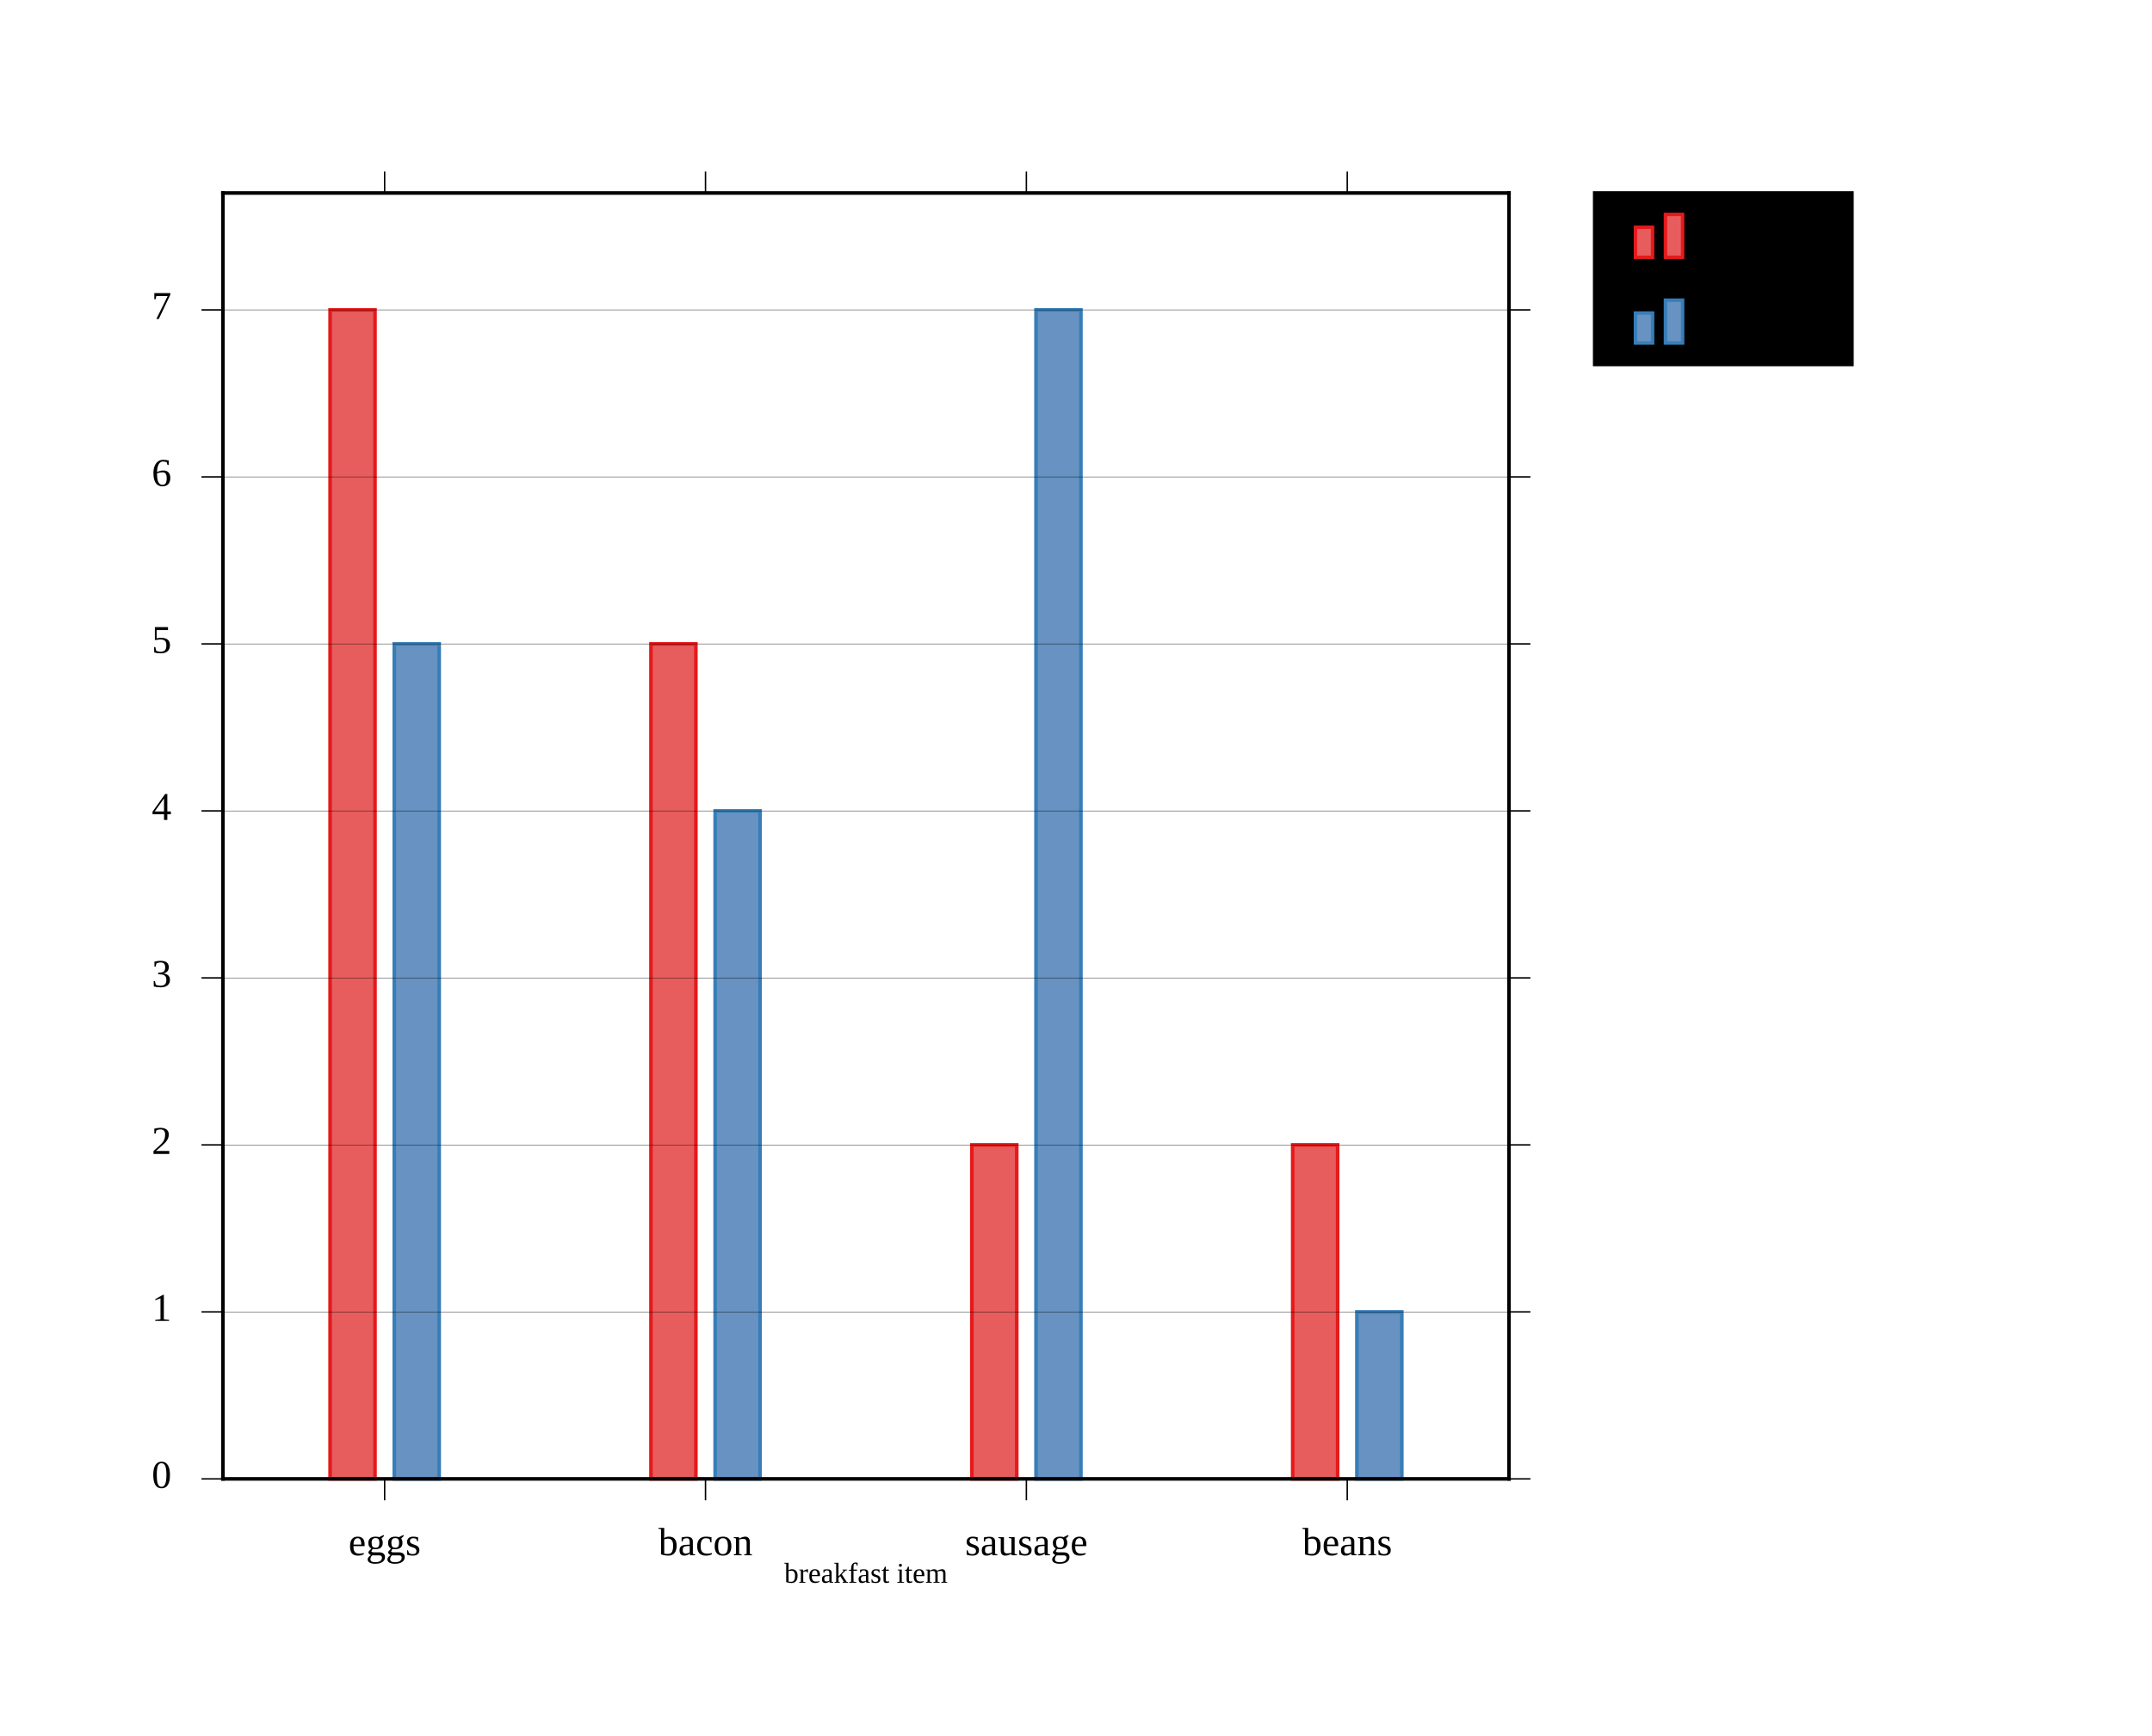
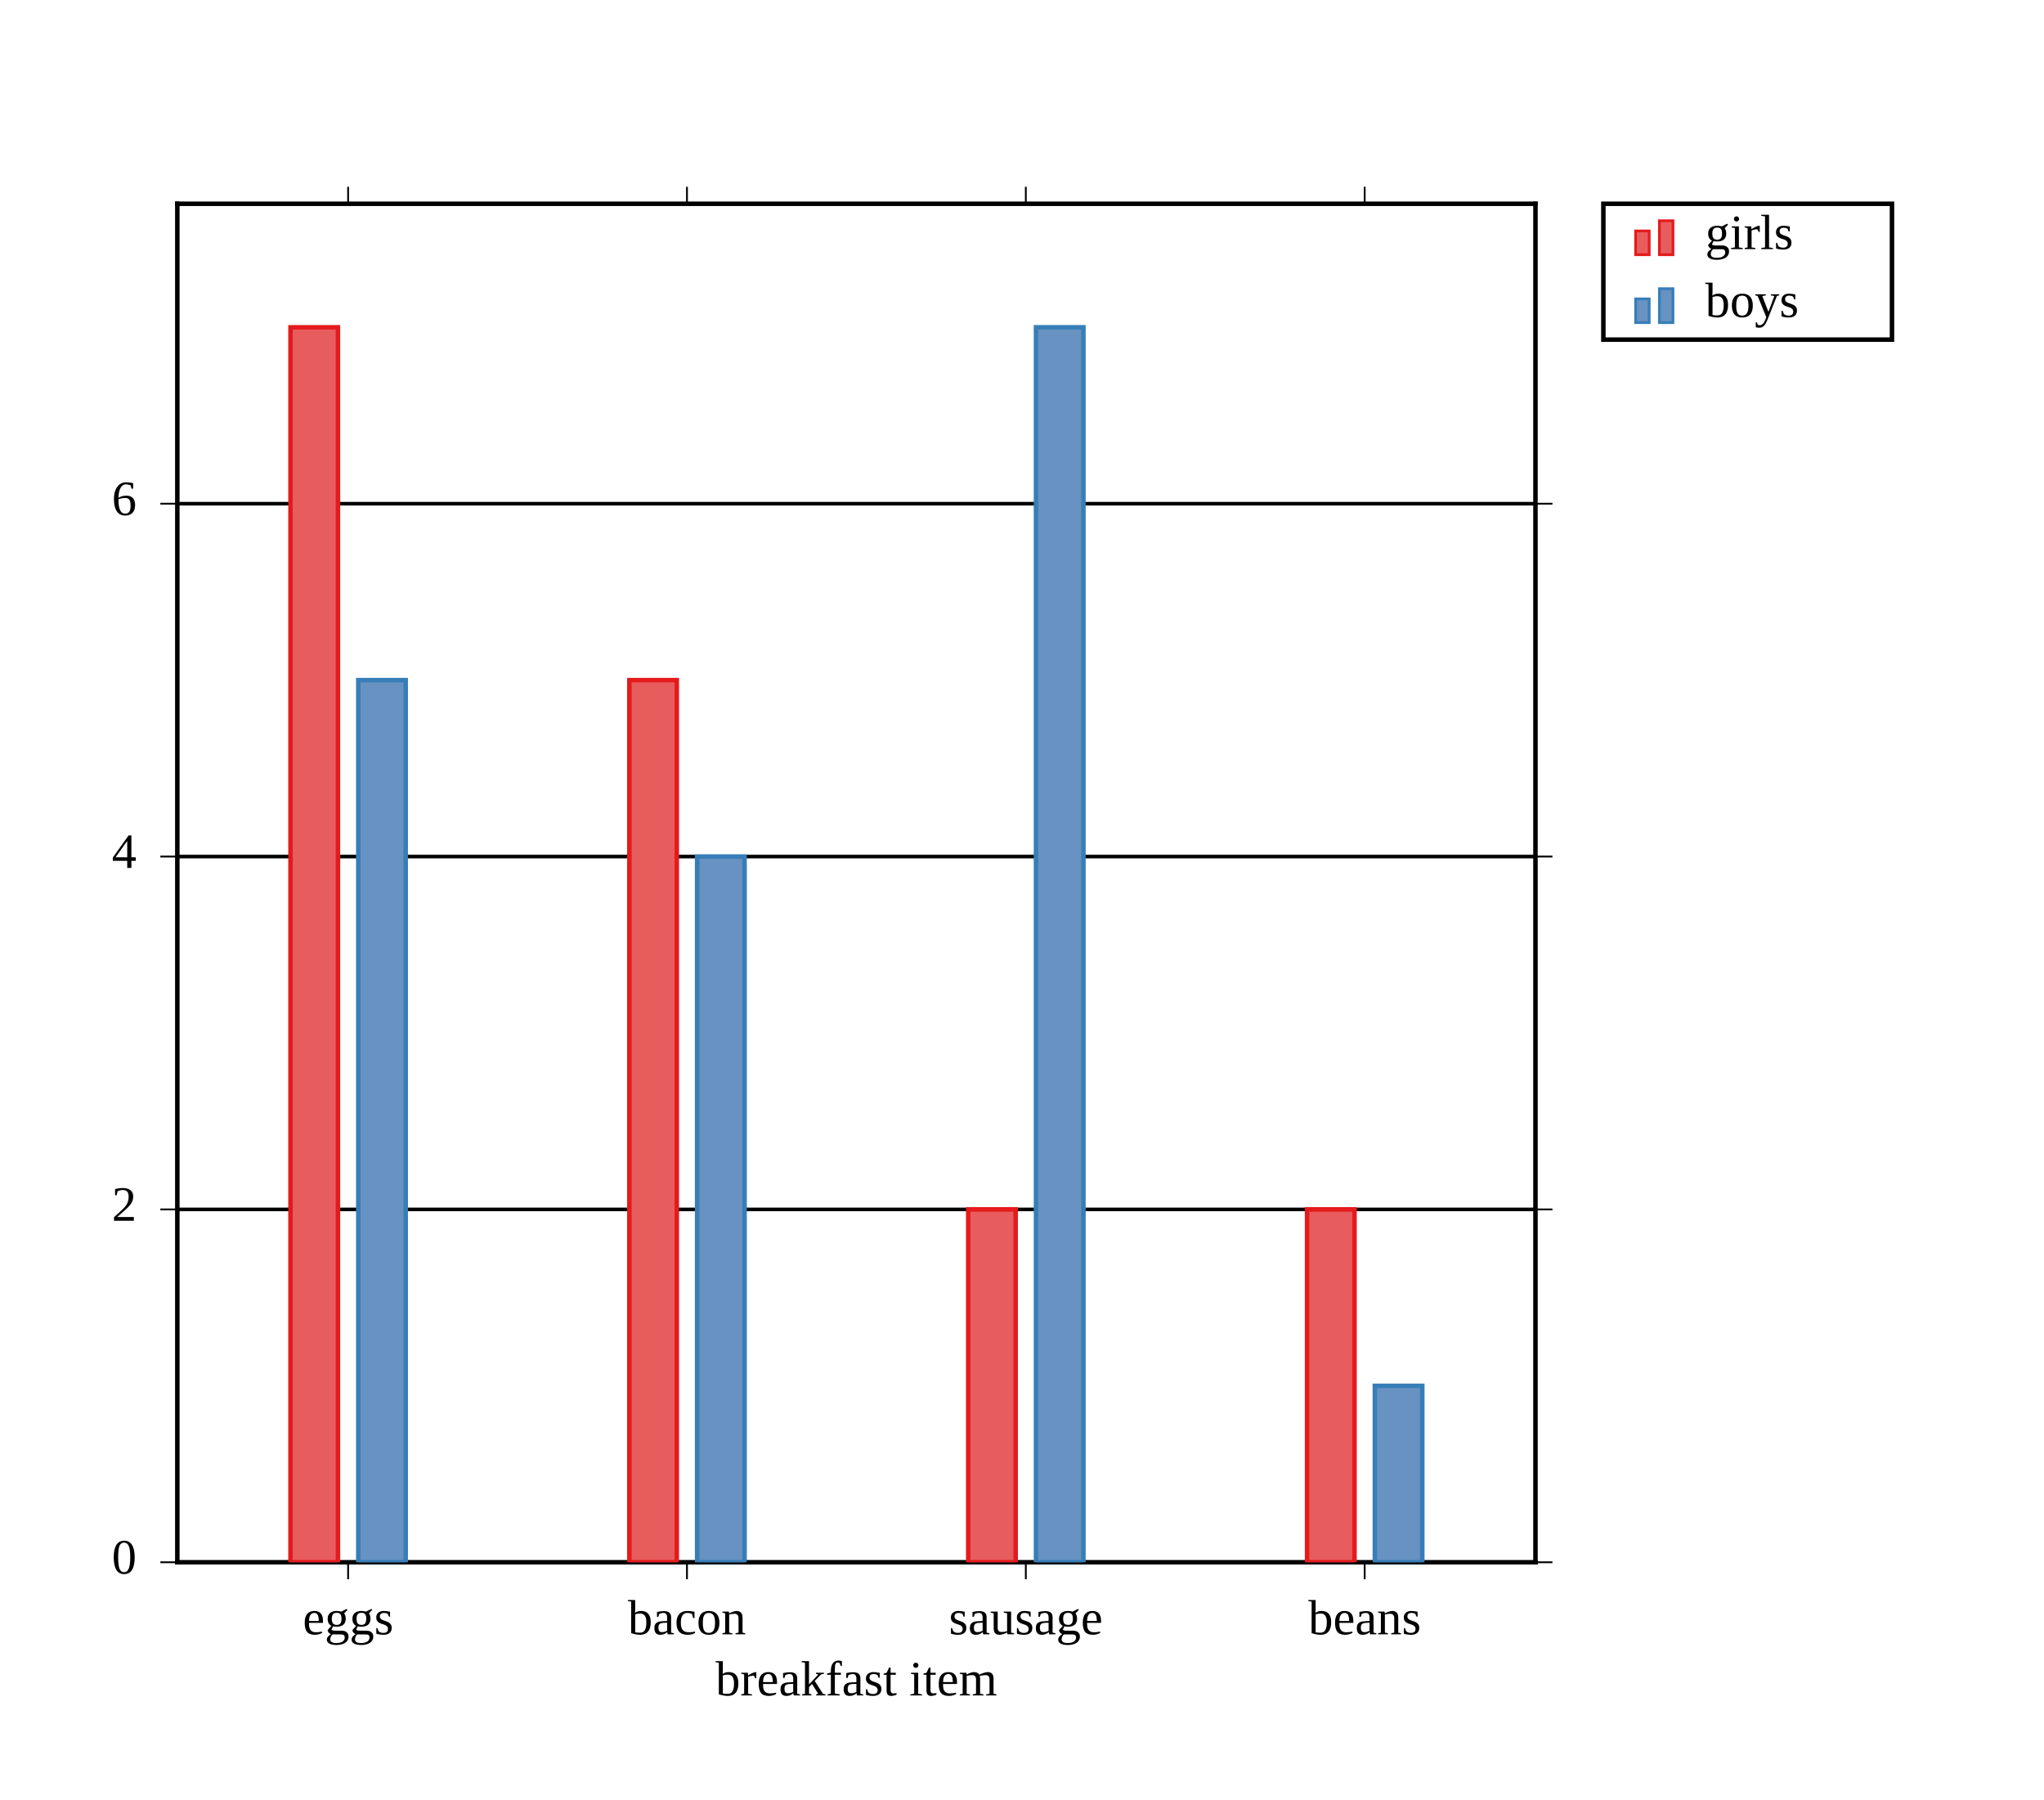
- <svg xmlns="http://www.w3.org/2000/svg" height="484.064" stroke-opacity="1" viewBox="0 0 600 484" font-size="1" width="600" stroke="rgb(0,0,0)" version="1.1">
+ <svg xmlns="http://www.w3.org/2000/svg" height="400" stroke-opacity="1" viewBox="0 0 454 400" font-size="1" width="454.34" stroke="rgb(0,0,0)" version="1.1">
  <defs />
-   <g stroke-opacity="1.0" fill-opacity="1.0" stroke="rgb(55,126,184)" stroke-width="1.0" fill="rgb(103,146,193)">
-     <path d="M 378.312,412.351 h 12.525 v -46.567 h -12.525 Z" />
+   <g stroke-width="0.8">
+     <path d="M 39.245,347.17 h 301.887 M 39.245,268.758 h 301.887 M 39.245,190.345 h 301.887 M 39.245,111.933 h 301.887 " />
+   </g>
+   <g stroke-linecap="square">
+     <path d="M 39.245,347.17 v -301.887 M 341.132,347.17 v -301.887 " />
+   </g>
+   <g stroke-width="0.4">
+     <path d="M 341.132,347.17 h 3.774 M 341.132,268.758 h 3.774 M 341.132,190.345 h 3.774 M 341.132,111.933 h 3.774 " />
+   </g>
+   <g stroke-width="0.4">
+     <path d="M 35.472,347.17 h 3.774 M 35.472,268.758 h 3.774 M 35.472,190.345 h 3.774 M 35.472,111.933 h 3.774 " />
+   </g>
+   <g fill-opacity="1.0" font-size="11.0px" fill="rgb(0,0,0)">
+     <text dominant-baseline="middle" transform="matrix(1,0,0,1,30.1887,111.9333)" stroke="none" text-anchor="end">6</text>
+   </g>
+   <g fill-opacity="1.0" font-size="11.0px" fill="rgb(0,0,0)">
+     <text dominant-baseline="middle" transform="matrix(1,0,0,1,30.1887,190.3455)" stroke="none" text-anchor="end">4</text>
+   </g>
+   <g fill-opacity="1.0" font-size="11.0px" fill="rgb(0,0,0)">
+     <text dominant-baseline="middle" transform="matrix(1,0,0,1,30.1887,268.7577)" stroke="none" text-anchor="end">2</text>
+   </g>
+   <g fill-opacity="1.0" font-size="11.0px" fill="rgb(0,0,0)">
+     <text dominant-baseline="middle" transform="matrix(1,0,0,1,30.1887,347.1698)" stroke="none" text-anchor="end">0</text>
+   </g>
+   <g stroke-linecap="square">
+     <path d="M 39.245,347.17 h 301.887 M 39.245,45.283 h 301.887 " />
+   </g>
+   <g stroke-width="0.4">
+     <path d="M 77.207,45.283 v -3.774 M 152.528,45.283 v -3.774 M 227.849,45.283 v -3.774 M 303.17,45.283 v -3.774 " />
+   </g>
+   <g stroke-width="0.4">
+     <path d="M 77.207,350.943 v -3.774 M 152.528,350.943 v -3.774 M 227.849,350.943 v -3.774 M 303.17,350.943 v -3.774 " />
+   </g>
+   <g fill-opacity="1.0" font-size="11.0px" fill="rgb(0,0,0)">
+     <text dominant-baseline="text-before-edge" transform="matrix(1,0,0,1,190.1887,369.8113)" stroke="none" text-anchor="middle">breakfast item</text>
+   </g>
+   <g fill-opacity="1.0" font-size="11.0px" fill="rgb(0,0,0)">
+     <text dominant-baseline="text-before-edge" transform="matrix(1,0,0,1,303.1703,356.2264)" stroke="none" text-anchor="middle">beans</text>
+   </g>
+   <g fill-opacity="1.0" font-size="11.0px" fill="rgb(0,0,0)">
+     <text dominant-baseline="text-before-edge" transform="matrix(1,0,0,1,227.8492,356.2264)" stroke="none" text-anchor="middle">sausage</text>
+   </g>
+   <g fill-opacity="1.0" font-size="11.0px" fill="rgb(0,0,0)">
+     <text dominant-baseline="text-before-edge" transform="matrix(1,0,0,1,152.5282,356.2264)" stroke="none" text-anchor="middle">bacon</text>
+   </g>
+   <g fill-opacity="1.0" font-size="11.0px" fill="rgb(0,0,0)">
+     <text dominant-baseline="text-before-edge" transform="matrix(1,0,0,1,77.2071,356.2264)" stroke="none" text-anchor="middle">eggs</text>
  </g>
  <g stroke-opacity="1.0" fill-opacity="1.0" stroke="rgb(55,126,184)" stroke-width="1.0" fill="rgb(103,146,193)">
-     <path d="M 288.849,412.351 h 12.525 v -325.969 h -12.525 Z" />
+     <defs>
+       <clipPath id="myClip1">
+         <path d="M 341.132,347.17 l -0,-301.887 h -301.887 l -0,301.887 Z" />
+       </clipPath>
+     </defs>
+     <g clip-path="url(#myClip1)">
+       <path d="M 305.43,347.17 h 10.545 v -39.206 h -10.545 Z" />
+     </g>
  </g>
  <g stroke-opacity="1.0" fill-opacity="1.0" stroke="rgb(55,126,184)" stroke-width="1.0" fill="rgb(103,146,193)">
-     <path d="M 199.387,412.351 h 12.525 v -186.268 h -12.525 Z" />
+     <defs>
+       <clipPath id="myClip2">
+         <path d="M 341.132,347.17 l -0,-301.887 h -301.887 l -0,301.887 Z" />
+       </clipPath>
+     </defs>
+     <g clip-path="url(#myClip2)">
+       <path d="M 230.109,347.17 h 10.545 v -274.442 h -10.545 Z" />
+     </g>
  </g>
  <g stroke-opacity="1.0" fill-opacity="1.0" stroke="rgb(55,126,184)" stroke-width="1.0" fill="rgb(103,146,193)">
-     <path d="M 109.924,412.351 h 12.525 v -232.835 h -12.525 Z" />
+     <defs>
+       <clipPath id="myClip3">
+         <path d="M 341.132,347.17 l -0,-301.887 h -301.887 l -0,301.887 Z" />
+       </clipPath>
+     </defs>
+     <g clip-path="url(#myClip3)">
+       <path d="M 154.788,347.17 h 10.545 v -156.824 h -10.545 Z" />
+     </g>
+   </g>
+   <g stroke-opacity="1.0" fill-opacity="1.0" stroke="rgb(55,126,184)" stroke-width="1.0" fill="rgb(103,146,193)">
+     <defs>
+       <clipPath id="myClip4">
+         <path d="M 341.132,347.17 l -0,-301.887 h -301.887 l -0,301.887 Z" />
+       </clipPath>
+     </defs>
+     <g clip-path="url(#myClip4)">
+       <path d="M 79.467,347.17 h 10.545 v -196.03 h -10.545 Z" />
+     </g>
  </g>
  <g stroke-opacity="1.0" fill-opacity="1.0" stroke="rgb(228,26,28)" stroke-width="1.0" fill="rgb(231,93,93)">
-     <path d="M 360.419,412.351 h 12.525 v -93.134 h -12.525 Z" />
+     <defs>
+       <clipPath id="myClip5">
+         <path d="M 341.132,347.17 l -0,-301.887 h -301.887 l -0,301.887 Z" />
+       </clipPath>
+     </defs>
+     <g clip-path="url(#myClip5)">
+       <path d="M 290.366,347.17 h 10.545 v -78.412 h -10.545 Z" />
+     </g>
  </g>
  <g stroke-opacity="1.0" fill-opacity="1.0" stroke="rgb(228,26,28)" stroke-width="1.0" fill="rgb(231,93,93)">
-     <path d="M 270.957,412.351 h 12.525 v -93.134 h -12.525 Z" />
+     <defs>
+       <clipPath id="myClip6">
+         <path d="M 341.132,347.17 l -0,-301.887 h -301.887 l -0,301.887 Z" />
+       </clipPath>
+     </defs>
+     <g clip-path="url(#myClip6)">
+       <path d="M 215.045,347.17 h 10.545 v -78.412 h -10.545 Z" />
+     </g>
  </g>
  <g stroke-opacity="1.0" fill-opacity="1.0" stroke="rgb(228,26,28)" stroke-width="1.0" fill="rgb(231,93,93)">
-     <path d="M 181.494,412.351 h 12.525 v -232.835 h -12.525 Z" />
+     <defs>
+       <clipPath id="myClip7">
+         <path d="M 341.132,347.17 l -0,-301.887 h -301.887 l -0,301.887 Z" />
+       </clipPath>
+     </defs>
+     <g clip-path="url(#myClip7)">
+       <path d="M 139.724,347.17 h 10.545 v -196.03 h -10.545 Z" />
+     </g>
  </g>
  <g stroke-opacity="1.0" fill-opacity="1.0" stroke="rgb(228,26,28)" stroke-width="1.0" fill="rgb(231,93,93)">
-     <path d="M 92.032,412.351 h 12.525 v -325.969 h -12.525 Z" />
-   </g>
-   <g stroke-width="0.1">
-     <path d="M 62.151,412.351 h 358.566 M 62.151,365.784 h 358.566 M 62.151,319.217 h 358.566 M 62.151,272.65 h 358.566 M 62.151,226.083 h 358.566 M 62.151,179.516 h 358.566 M 62.151,132.949 h 358.566 M 62.151,86.382 h 358.566 " />
-   </g>
-   <g stroke-linecap="square">
-     <path d="M 62.151,412.351 v -358.566 M 420.717,412.351 v -358.566 " />
-   </g>
-   <g stroke-width="0.4">
-     <path d="M 420.717,412.351 h 5.976 M 420.717,365.784 h 5.976 M 420.717,319.217 h 5.976 M 420.717,272.65 h 5.976 M 420.717,226.083 h 5.976 M 420.717,179.516 h 5.976 M 420.717,132.949 h 5.976 M 420.717,86.382 h 5.976 " />
-   </g>
-   <g stroke-width="0.4">
-     <path d="M 56.175,412.351 h 5.976 M 56.175,365.784 h 5.976 M 56.175,319.217 h 5.976 M 56.175,272.65 h 5.976 M 56.175,226.083 h 5.976 M 56.175,179.516 h 5.976 M 56.175,132.949 h 5.976 M 56.175,86.382 h 5.976 " />
+     <defs>
+       <clipPath id="myClip8">
+         <path d="M 341.132,347.17 l -0,-301.887 h -301.887 l -0,301.887 Z" />
+       </clipPath>
+     </defs>
+     <g clip-path="url(#myClip8)">
+       <path d="M 64.403,347.17 h 10.545 v -274.442 h -10.545 Z" />
+     </g>
  </g>
  <g fill-opacity="1.0" font-size="11.0px" fill="rgb(0,0,0)">
-     <text dominant-baseline="middle" transform="matrix(1,0,0,1,47.8088,86.3817)" stroke="none" text-anchor="end">7</text>
+     <text dominant-baseline="text-after-edge" transform="matrix(1,0,0,1,190.1887,30.1887)" stroke="none" text-anchor="middle" />
+   </g>
+   <g fill-opacity="0.0" fill="rgb(0,0,0)">
+     <path d="M 420.377,75.472 l -0,-30.189 h -64.151 l -0,30.189 Z" />
  </g>
  <g fill-opacity="1.0" font-size="11.0px" fill="rgb(0,0,0)">
-     <text dominant-baseline="middle" transform="matrix(1,0,0,1,47.8088,132.9487)" stroke="none" text-anchor="end">6</text>
+     <text dominant-baseline="middle" transform="matrix(1,0,0,1,378.8679,67.9245)" stroke="none" text-anchor="start">boys</text>
+   </g>
+   <g stroke-opacity="1.0" fill-opacity="1.0" stroke="rgb(55,126,184)" stroke-width="0.604" fill="rgb(103,146,193)">
+     <path d="M 371.698,71.698 l -0,-7.547 h -3.019 l -0,7.547 Z" />
+   </g>
+   <g stroke-opacity="1.0" fill-opacity="1.0" stroke="rgb(55,126,184)" stroke-width="0.604" fill="rgb(103,146,193)">
+     <path d="M 366.415,71.698 l -0,-5.283 h -3.019 l -0,5.283 Z" />
  </g>
  <g fill-opacity="1.0" font-size="11.0px" fill="rgb(0,0,0)">
-     <text dominant-baseline="middle" transform="matrix(1,0,0,1,47.8088,179.5157)" stroke="none" text-anchor="end">5</text>
+     <text dominant-baseline="middle" transform="matrix(1,0,0,1,378.8679,52.8302)" stroke="none" text-anchor="start">girls</text>
  </g>
-   <g fill-opacity="1.0" font-size="11.0px" fill="rgb(0,0,0)">
-     <text dominant-baseline="middle" transform="matrix(1,0,0,1,47.8088,226.0827)" stroke="none" text-anchor="end">4</text>
+   <g stroke-opacity="1.0" fill-opacity="1.0" stroke="rgb(228,26,28)" stroke-width="0.604" fill="rgb(231,93,93)">
+     <path d="M 371.698,56.604 l -0,-7.547 h -3.019 l -0,7.547 Z" />
  </g>
-   <g fill-opacity="1.0" font-size="11.0px" fill="rgb(0,0,0)">
-     <text dominant-baseline="middle" transform="matrix(1,0,0,1,47.8088,272.6497)" stroke="none" text-anchor="end">3</text>
-   </g>
-   <g fill-opacity="1.0" font-size="11.0px" fill="rgb(0,0,0)">
-     <text dominant-baseline="middle" transform="matrix(1,0,0,1,47.8088,319.2166)" stroke="none" text-anchor="end">2</text>
-   </g>
-   <g fill-opacity="1.0" font-size="11.0px" fill="rgb(0,0,0)">
-     <text dominant-baseline="middle" transform="matrix(1,0,0,1,47.8088,365.7836)" stroke="none" text-anchor="end">1</text>
-   </g>
-   <g fill-opacity="1.0" font-size="11.0px" fill="rgb(0,0,0)">
-     <text dominant-baseline="middle" transform="matrix(1,0,0,1,47.8088,412.3506)" stroke="none" text-anchor="end">0</text>
-   </g>
-   <g stroke-linecap="square">
-     <path d="M 62.151,412.351 h 358.566 M 62.151,53.785 h 358.566 " />
-   </g>
-   <g stroke-width="0.4">
-     <path d="M 107.24,53.785 v -5.976 M 196.703,53.785 v -5.976 M 286.166,53.785 v -5.976 M 375.628,53.785 v -5.976 " />
-   </g>
-   <g stroke-width="0.4">
-     <path d="M 107.24,418.327 v -5.976 M 196.703,418.327 v -5.976 M 286.166,418.327 v -5.976 M 375.628,418.327 v -5.976 " />
-   </g>
-   <g fill-opacity="1.0" font-size="8.0px" fill="rgb(0,0,0)">
-     <text dominant-baseline="text-before-edge" transform="matrix(1,0,0,1,241.4343,436.255)" stroke="none" text-anchor="middle">breakfast item</text>
-   </g>
-   <g fill-opacity="1.0" font-size="11.0px" fill="rgb(0,0,0)">
-     <text dominant-baseline="text-before-edge" transform="matrix(1,0,0,1,375.628,426.6932)" stroke="none" text-anchor="middle">beans</text>
-   </g>
-   <g fill-opacity="1.0" font-size="11.0px" fill="rgb(0,0,0)">
-     <text dominant-baseline="text-before-edge" transform="matrix(1,0,0,1,286.1655,426.6932)" stroke="none" text-anchor="middle">sausage</text>
-   </g>
-   <g fill-opacity="1.0" font-size="11.0px" fill="rgb(0,0,0)">
-     <text dominant-baseline="text-before-edge" transform="matrix(1,0,0,1,196.703,426.6932)" stroke="none" text-anchor="middle">bacon</text>
-   </g>
-   <g fill-opacity="1.0" font-size="11.0px" fill="rgb(0,0,0)">
-     <text dominant-baseline="text-before-edge" transform="matrix(1,0,0,1,107.2405,426.6932)" stroke="none" text-anchor="middle">eggs</text>
-   </g>
-   <g>
-     <path d="M 516.335,101.594 l -0,-47.809 h -71.713 l -0,47.809 Z" />
-   </g>
-   <g fill-opacity="1.0" font-size="8.0px" fill="rgb(0,0,0)">
-     <text dominant-baseline="middle" transform="matrix(1,0,0,1,480.4781,89.6414)" stroke="none" text-anchor="start">boys</text>
-   </g>
-   <g stroke-opacity="1.0" fill-opacity="1.0" stroke="rgb(55,126,184)" stroke-width="0.956" fill="rgb(103,146,193)">
-     <path d="M 469.123,95.618 l -0,-11.952 h -4.781 l -0,11.952 Z" />
-   </g>
-   <g stroke-opacity="1.0" fill-opacity="1.0" stroke="rgb(55,126,184)" stroke-width="0.956" fill="rgb(103,146,193)">
-     <path d="M 460.757,95.618 l -0,-8.367 h -4.781 l -0,8.367 Z" />
-   </g>
-   <g fill-opacity="1.0" font-size="8.0px" fill="rgb(0,0,0)">
-     <text dominant-baseline="middle" transform="matrix(1,0,0,1,480.4781,65.7371)" stroke="none" text-anchor="start">girls</text>
-   </g>
-   <g stroke-opacity="1.0" fill-opacity="1.0" stroke="rgb(228,26,28)" stroke-width="0.956" fill="rgb(231,93,93)">
-     <path d="M 469.123,71.713 l -0,-11.952 h -4.781 l -0,11.952 Z" />
-   </g>
-   <g stroke-opacity="1.0" fill-opacity="1.0" stroke="rgb(228,26,28)" stroke-width="0.956" fill="rgb(231,93,93)">
-     <path d="M 460.757,71.713 l -0,-8.367 h -4.781 l -0,8.367 Z" />
+   <g stroke-opacity="1.0" fill-opacity="1.0" stroke="rgb(228,26,28)" stroke-width="0.604" fill="rgb(231,93,93)">
+     <path d="M 366.415,56.604 l -0,-5.283 h -3.019 l -0,5.283 Z" />
  </g>
</svg>
